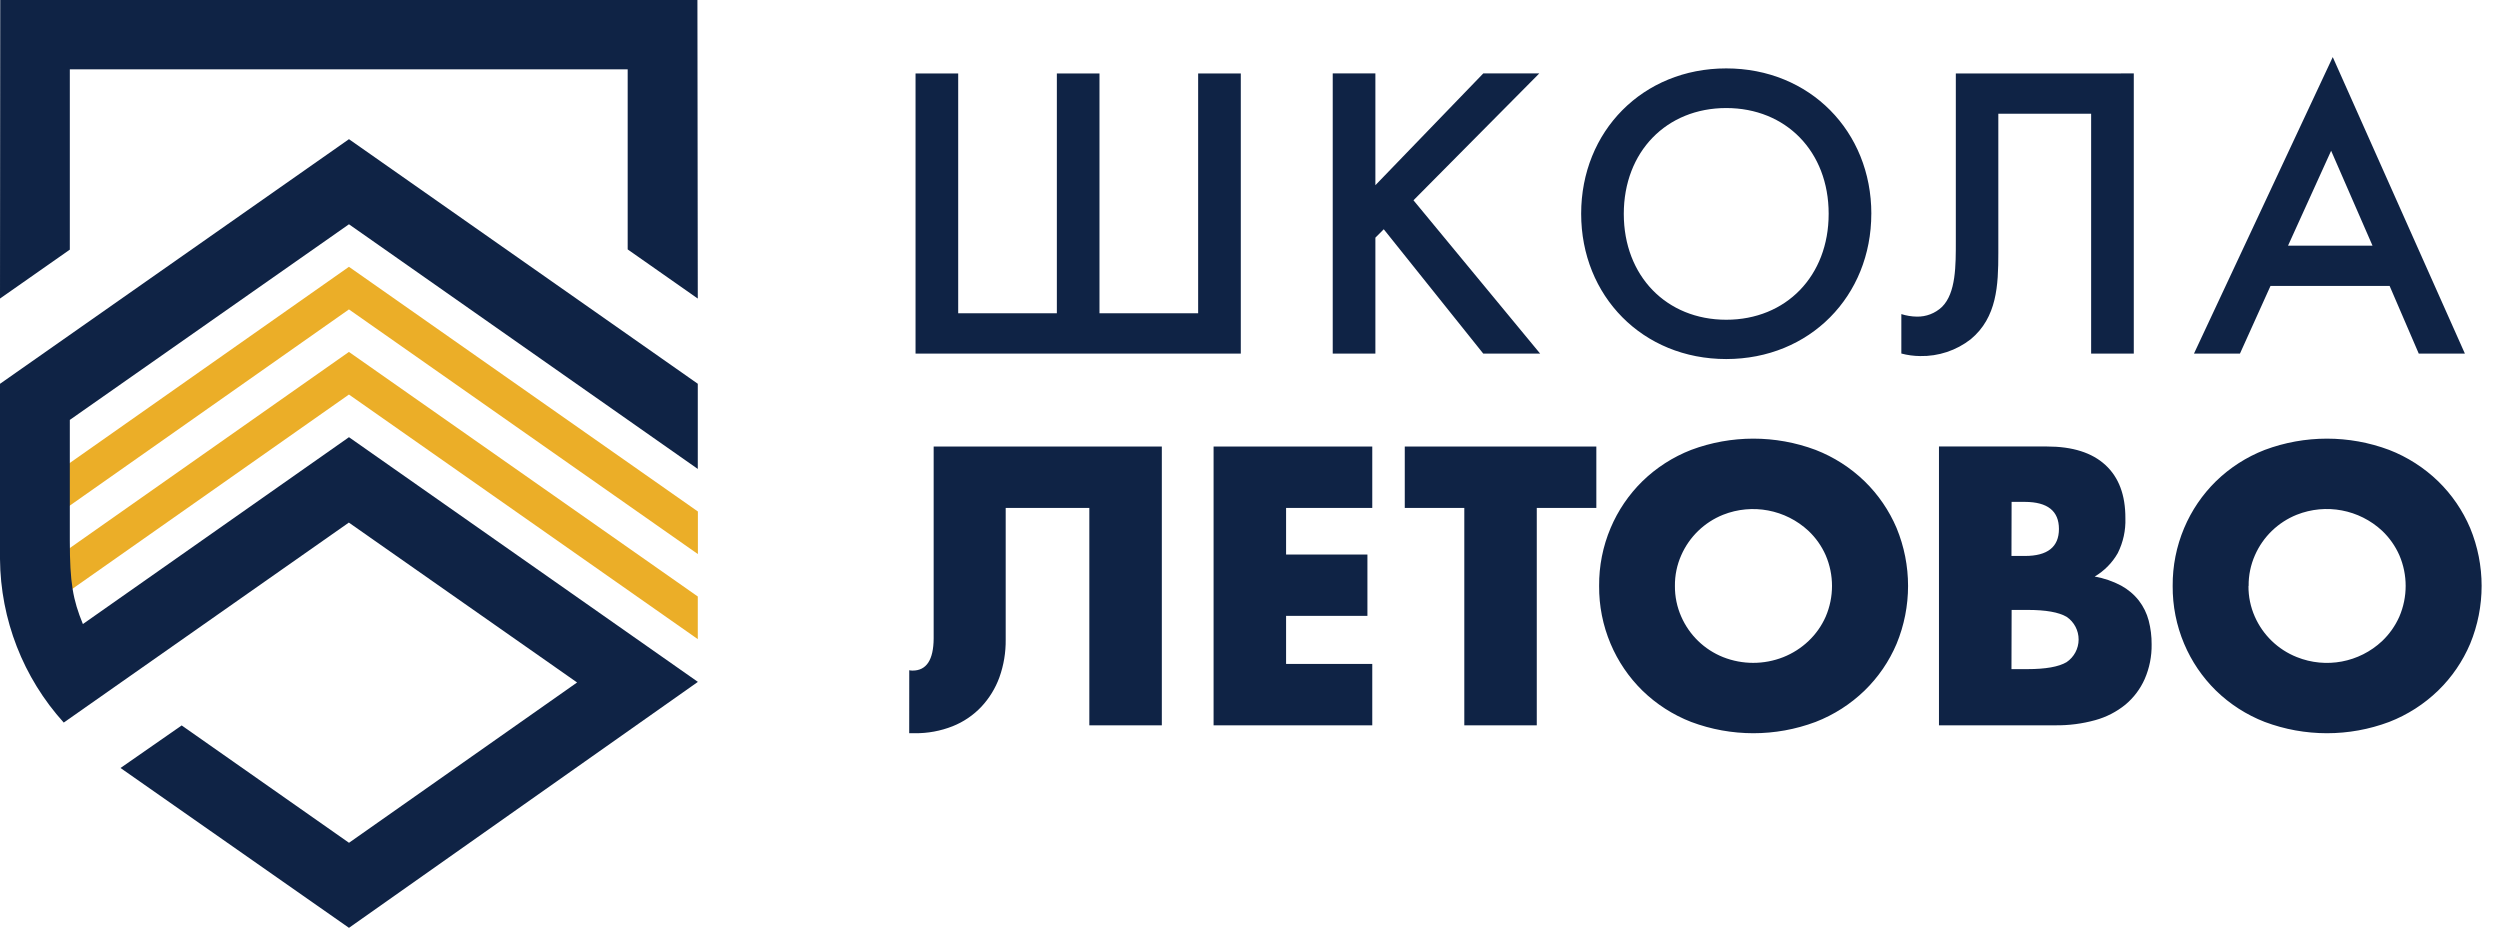
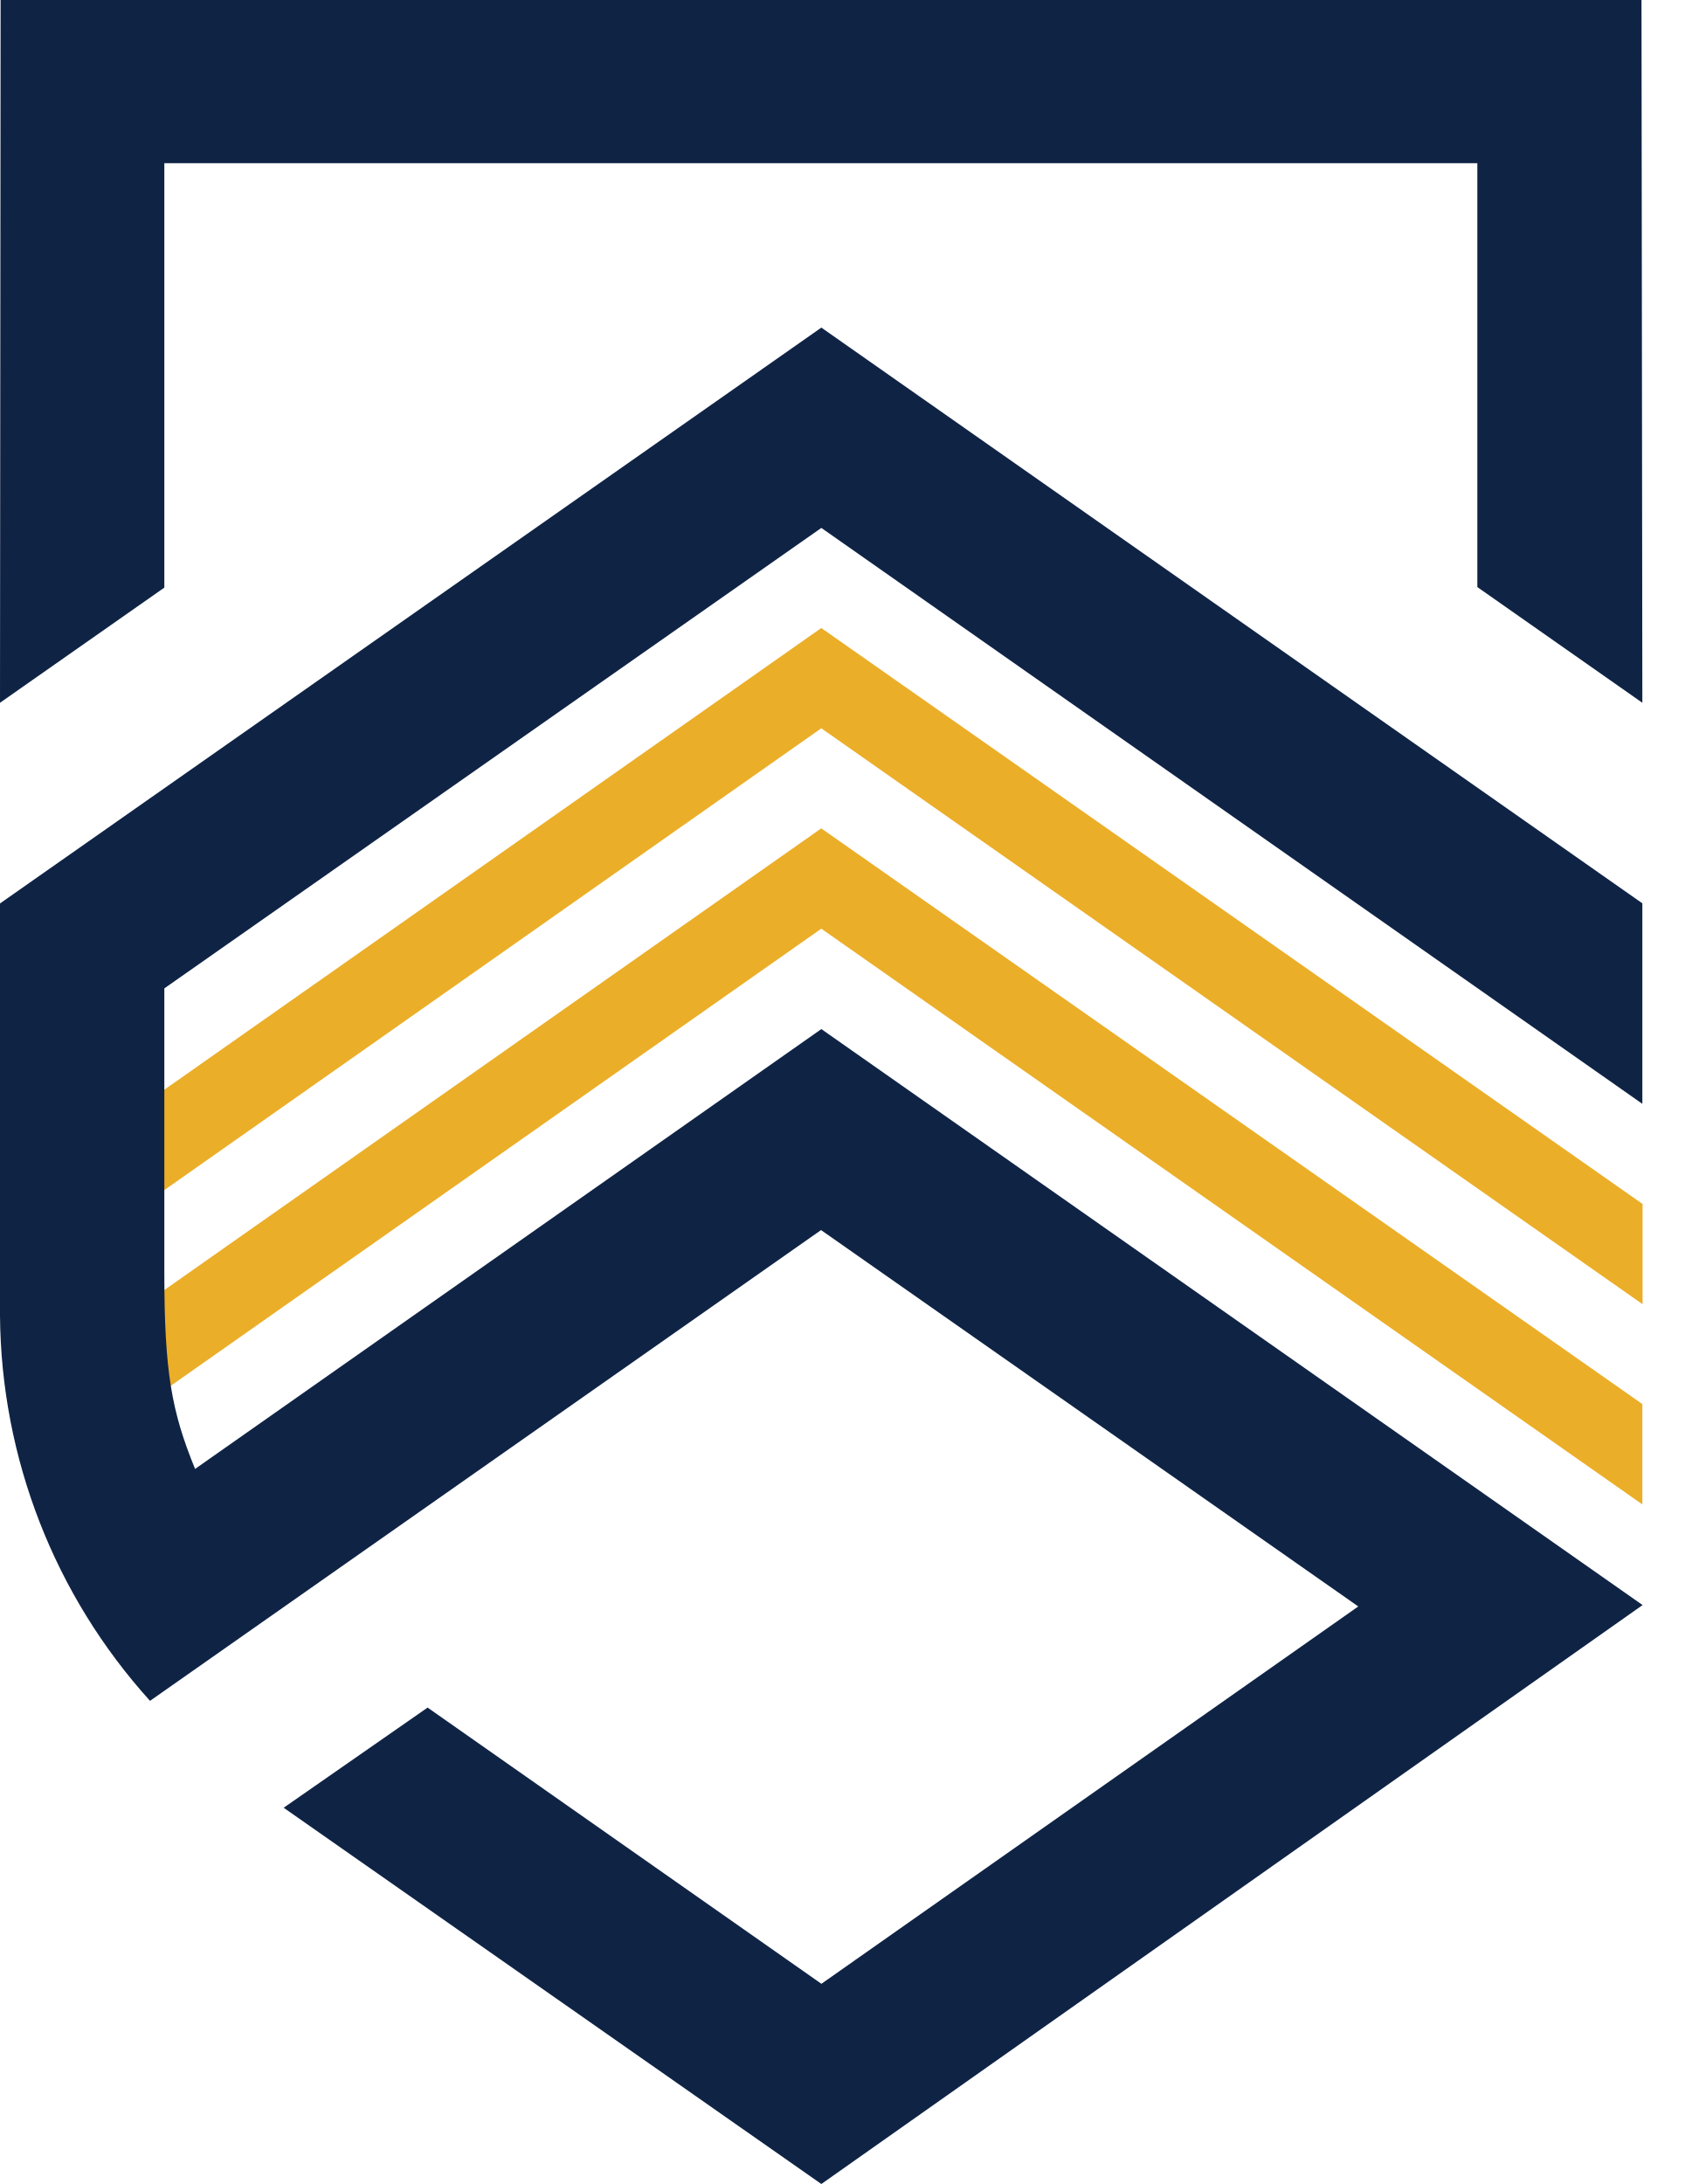
- <svg xmlns="http://www.w3.org/2000/svg" width="97" height="36" fill="none" viewBox="0 0 97 36">
+ <svg xmlns="http://www.w3.org/2000/svg" width="28" height="36" fill="none" viewBox="0 0 28 36">
  <path fill="#EBAE28" d="M27.074 23.144l-13.532-9.487-.002-.003-.001.001v-.001l-.003.002-12.65 8.889.777 1.107 11.876-8.344 13.535 9.49v-1.654z" />
  <path fill="#EBAE28" d="M27.078 19.846l-13.536-9.492-.002-.002h-.001l-.003.002-12.65 8.889.777 1.109 11.876-8.347 13.539 9.493v-1.652z" />
  <path fill="#0F2345" d="M13.54 16.963l-10.324 7.25c-.387-.946-.507-1.6-.507-3.234v-4.687l10.831-7.59 13.534 9.493V14.89L13.54 5.4 0 14.892v6.798a9.578 9.578 0 002.473 6.346l11.062-7.76 8.856 6.204-8.85 6.22-6.492-4.553-2.373 1.651L13.54 36l13.538-9.543-13.538-9.494z" />
-   <path fill="#0F2345" d="M.01 0L0 11.584l2.709-1.898V2.69h21.645v6.987l2.72 1.907L27.06 0H.01zM35.523 2.85h1.655v9.304h3.828V2.85h1.654v9.305h3.828V2.85h1.655v10.87h-12.62V2.849zM53.366 7.185l4.185-4.336h2.173l-4.881 4.922 4.914 5.948H57.55l-3.86-4.824-.325.326v4.498H51.71V2.849h1.655v4.336zM72.607 8.292c0 3.194-2.385 5.639-5.63 5.639-3.243 0-5.628-2.445-5.628-5.639 0-3.194 2.385-5.638 5.629-5.638 3.244 0 5.63 2.444 5.63 5.638zm-1.655 0c0-2.411-1.655-4.1-3.974-4.1-2.32 0-3.975 1.696-3.975 4.107 0 2.41 1.656 4.107 3.975 4.107s3.974-1.696 3.974-4.107M82.791 2.85v10.869h-1.655V4.414h-3.601v5.409c0 1.239-.049 2.493-1.071 3.34a3.088 3.088 0 01-1.962.652 2.956 2.956 0 01-.73-.098v-1.53c.194.061.396.095.6.098.361.008.71-.126.974-.374.551-.541.54-1.623.54-2.57v-6.49l6.905-.002zM92.718 11.095h-4.623L86.91 13.72h-1.784l5.385-11.505 5.127 11.505h-1.79l-1.13-2.624zm-.665-1.564l-1.605-3.682-1.672 3.682h3.277zM35.28 26.005c.041.01.084.015.128.014.54 0 .813-.416.818-1.248v-7.446h8.853v10.818h-2.813v-8.436h-3.245v5.107a4.2 4.2 0 01-.243 1.463 3.358 3.358 0 01-.704 1.148 3.12 3.12 0 01-1.112.753 3.866 3.866 0 01-1.472.271h-.213l.002-2.444zM53.244 19.707H49.9v1.808h3.156v2.38H49.9v1.866h3.344v2.382h-6.157V17.325h6.157v2.382zM59.627 19.707v8.436h-2.812v-8.436h-2.31v-2.382h7.433v2.382h-2.311zM62.046 22.734a5.655 5.655 0 01.445-2.246 5.594 5.594 0 011.233-1.815 5.65 5.65 0 011.893-1.217 6.888 6.888 0 014.828 0 5.697 5.697 0 011.901 1.217c.53.517.953 1.134 1.242 1.815a5.889 5.889 0 010 4.491 5.554 5.554 0 01-1.242 1.815 5.698 5.698 0 01-1.901 1.217 6.868 6.868 0 01-4.828 0 5.65 5.65 0 01-1.893-1.217 5.594 5.594 0 01-1.233-1.815 5.652 5.652 0 01-.445-2.245zm2.941 0c-.004.41.08.816.245 1.19a2.975 2.975 0 001.623 1.572 3.178 3.178 0 002.339 0c.362-.144.694-.356.976-.624.283-.268.51-.59.667-.946a3.018 3.018 0 000-2.382 2.934 2.934 0 00-.667-.946 3.16 3.16 0 00-3.315-.625 2.987 2.987 0 00-1.623 1.571c-.166.375-.25.782-.245 1.192M75.232 17.324h4.192c.992 0 1.747.24 2.266.718.52.479.778 1.167.775 2.066a2.81 2.81 0 01-.295 1.352c-.214.377-.523.69-.896.91.358.063.705.181 1.026.352.267.145.501.343.689.582.177.23.306.493.38.774.078.3.116.609.114.919.008.465-.084.926-.27 1.352-.17.383-.425.721-.746.99-.344.28-.742.484-1.169.602a5.548 5.548 0 01-1.55.201h-4.516V17.324zm2.813 4.247h.522c.879 0 1.319-.349 1.32-1.046 0-.698-.44-1.049-1.32-1.052h-.517l-.005 2.098zm0 4.391h.616c.709 0 1.217-.09 1.522-.27a1.063 1.063 0 00.006-1.757c-.307-.181-.811-.27-1.521-.27h-.617l-.006 2.297zM84.3 22.734a5.659 5.659 0 01.445-2.246 5.594 5.594 0 011.233-1.815 5.65 5.65 0 011.894-1.217 6.888 6.888 0 014.827 0 5.695 5.695 0 011.901 1.217c.531.517.953 1.134 1.242 1.815a5.889 5.889 0 010 4.491 5.554 5.554 0 01-1.242 1.815 5.696 5.696 0 01-1.9 1.217 6.868 6.868 0 01-4.828 0 5.65 5.65 0 01-1.894-1.217 5.594 5.594 0 01-1.233-1.815 5.656 5.656 0 01-.445-2.245zm2.941 0c-.004.41.08.816.245 1.19a2.986 2.986 0 001.628 1.57 3.132 3.132 0 003.315-.623c.282-.269.508-.59.666-.947a3.018 3.018 0 000-2.381 2.96 2.96 0 00-.666-.947 3.157 3.157 0 00-3.315-.624 2.983 2.983 0 00-1.622 1.57c-.166.376-.25.782-.245 1.192" />
+   <path fill="#0F2345" d="M.01 0L0 11.584l2.709-1.898V2.69h21.645v6.987l2.72 1.907L27.06 0H.01z" />
</svg>
